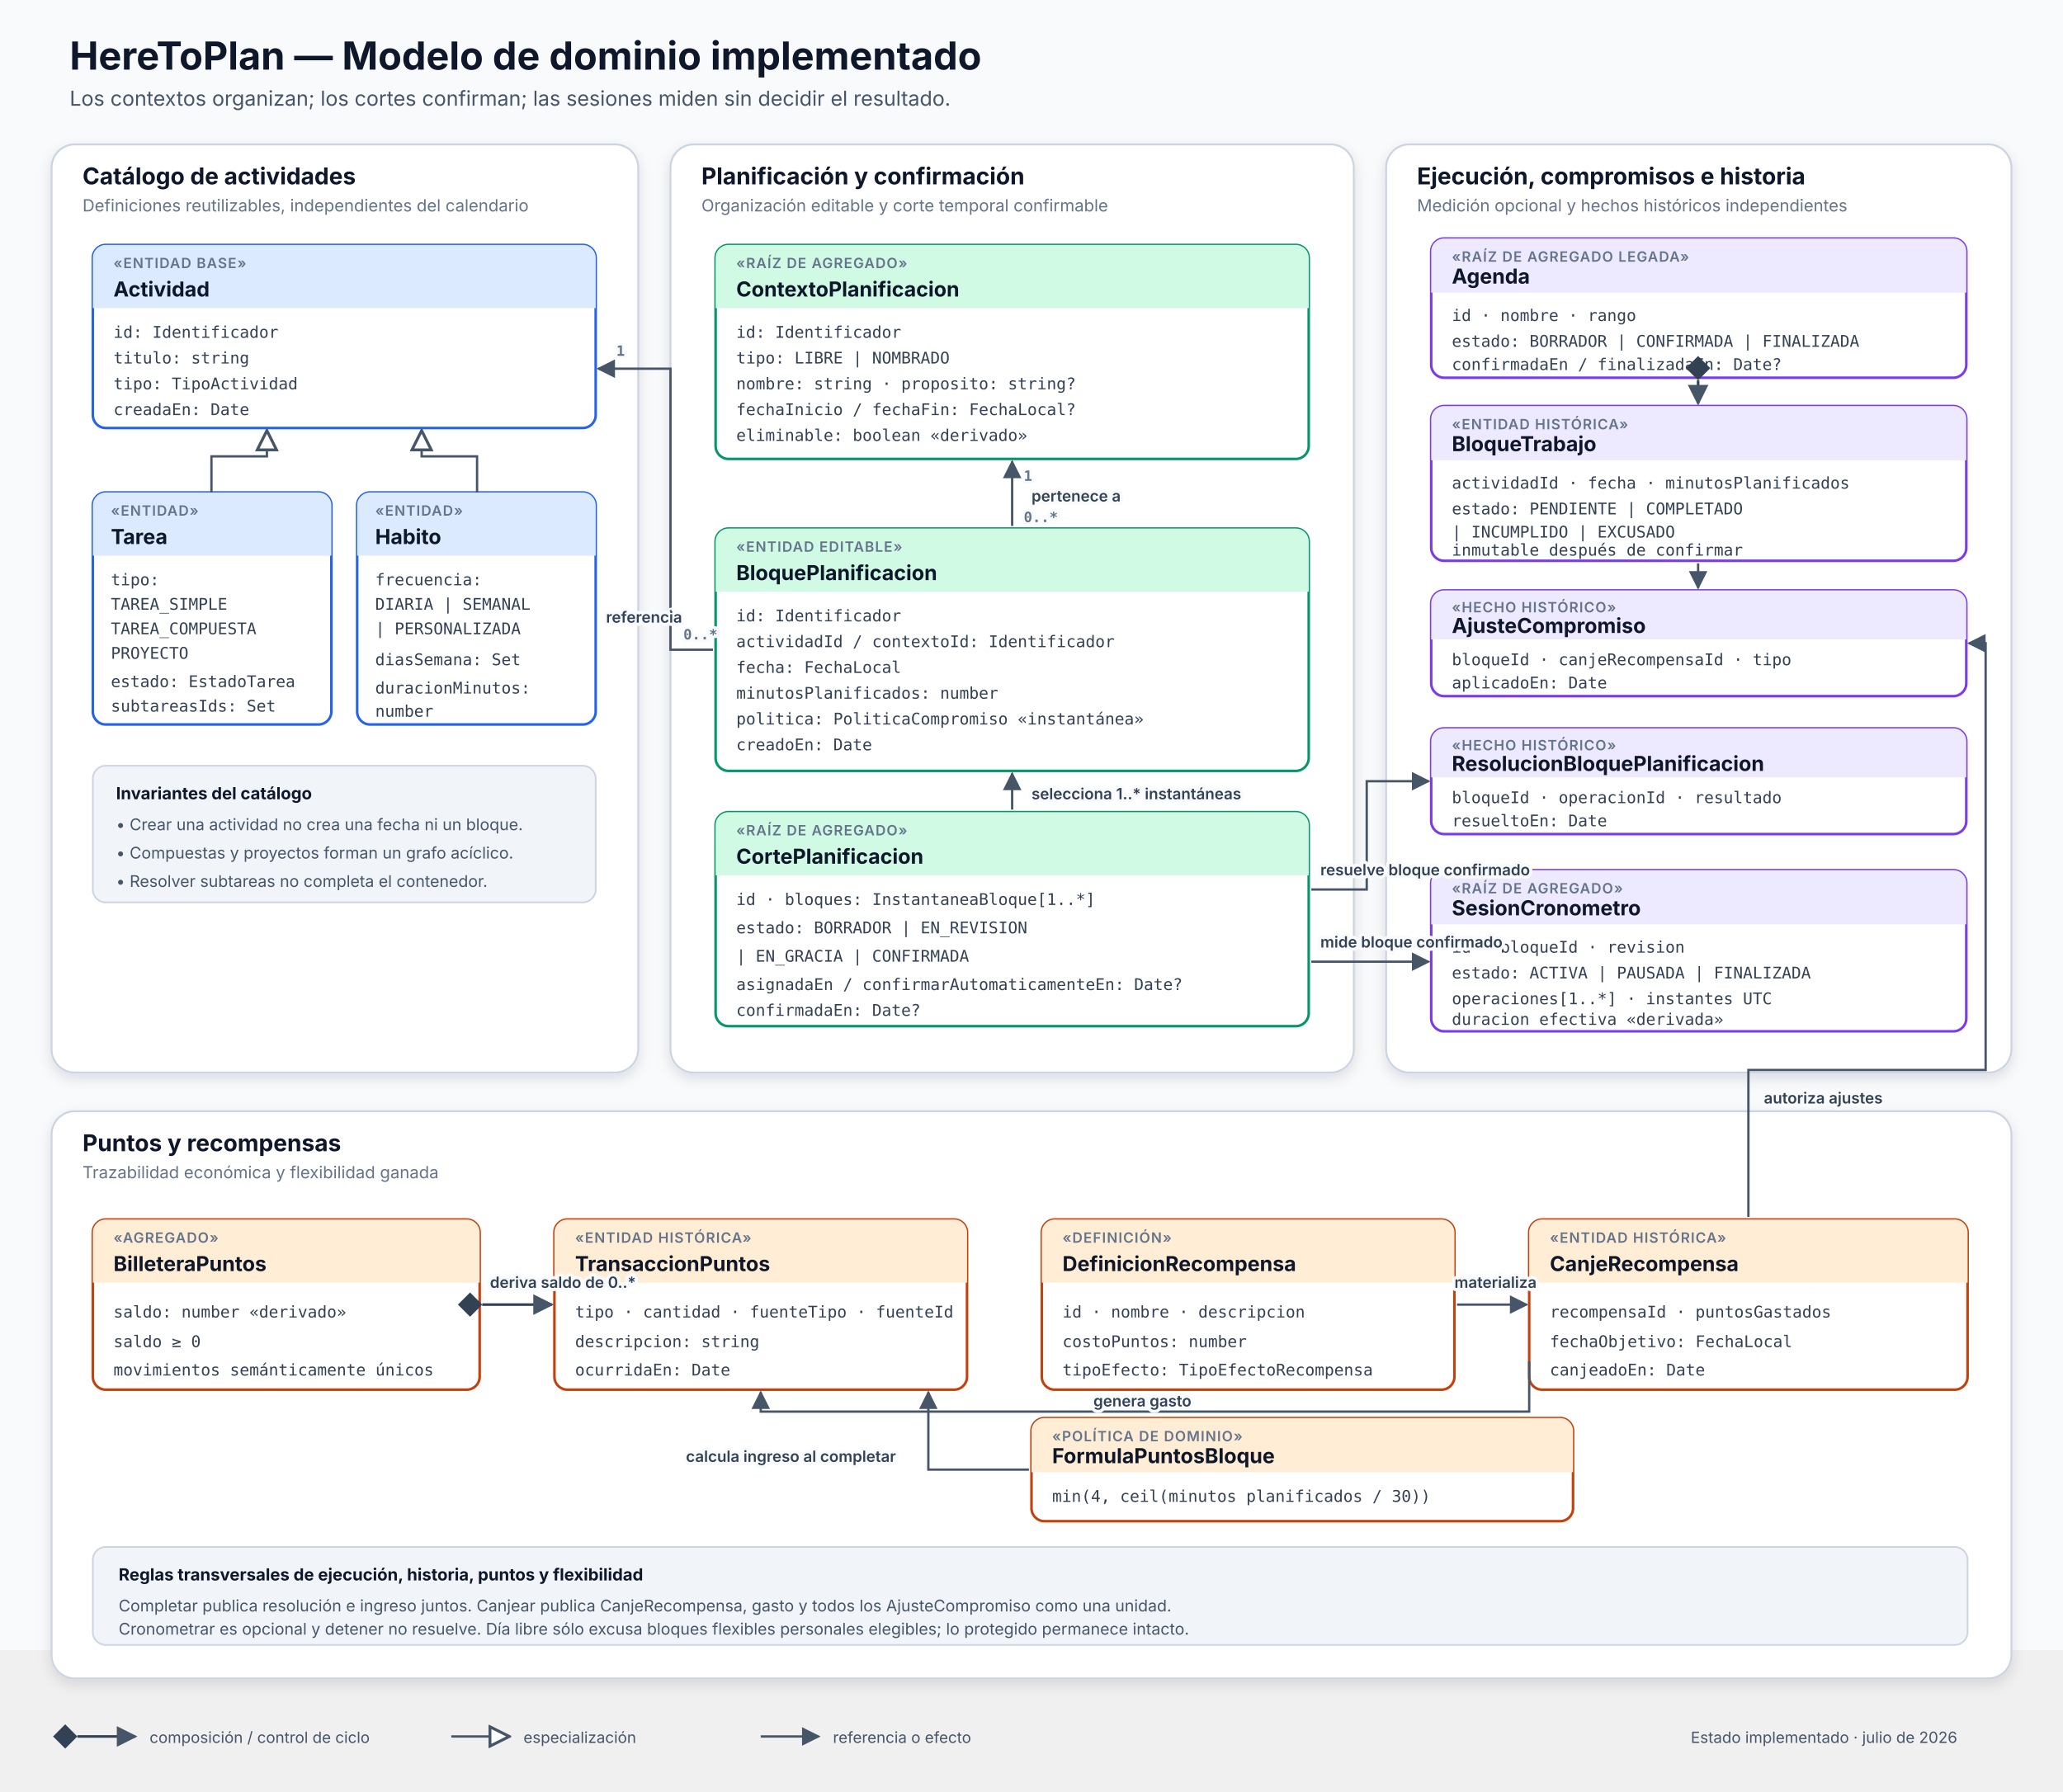
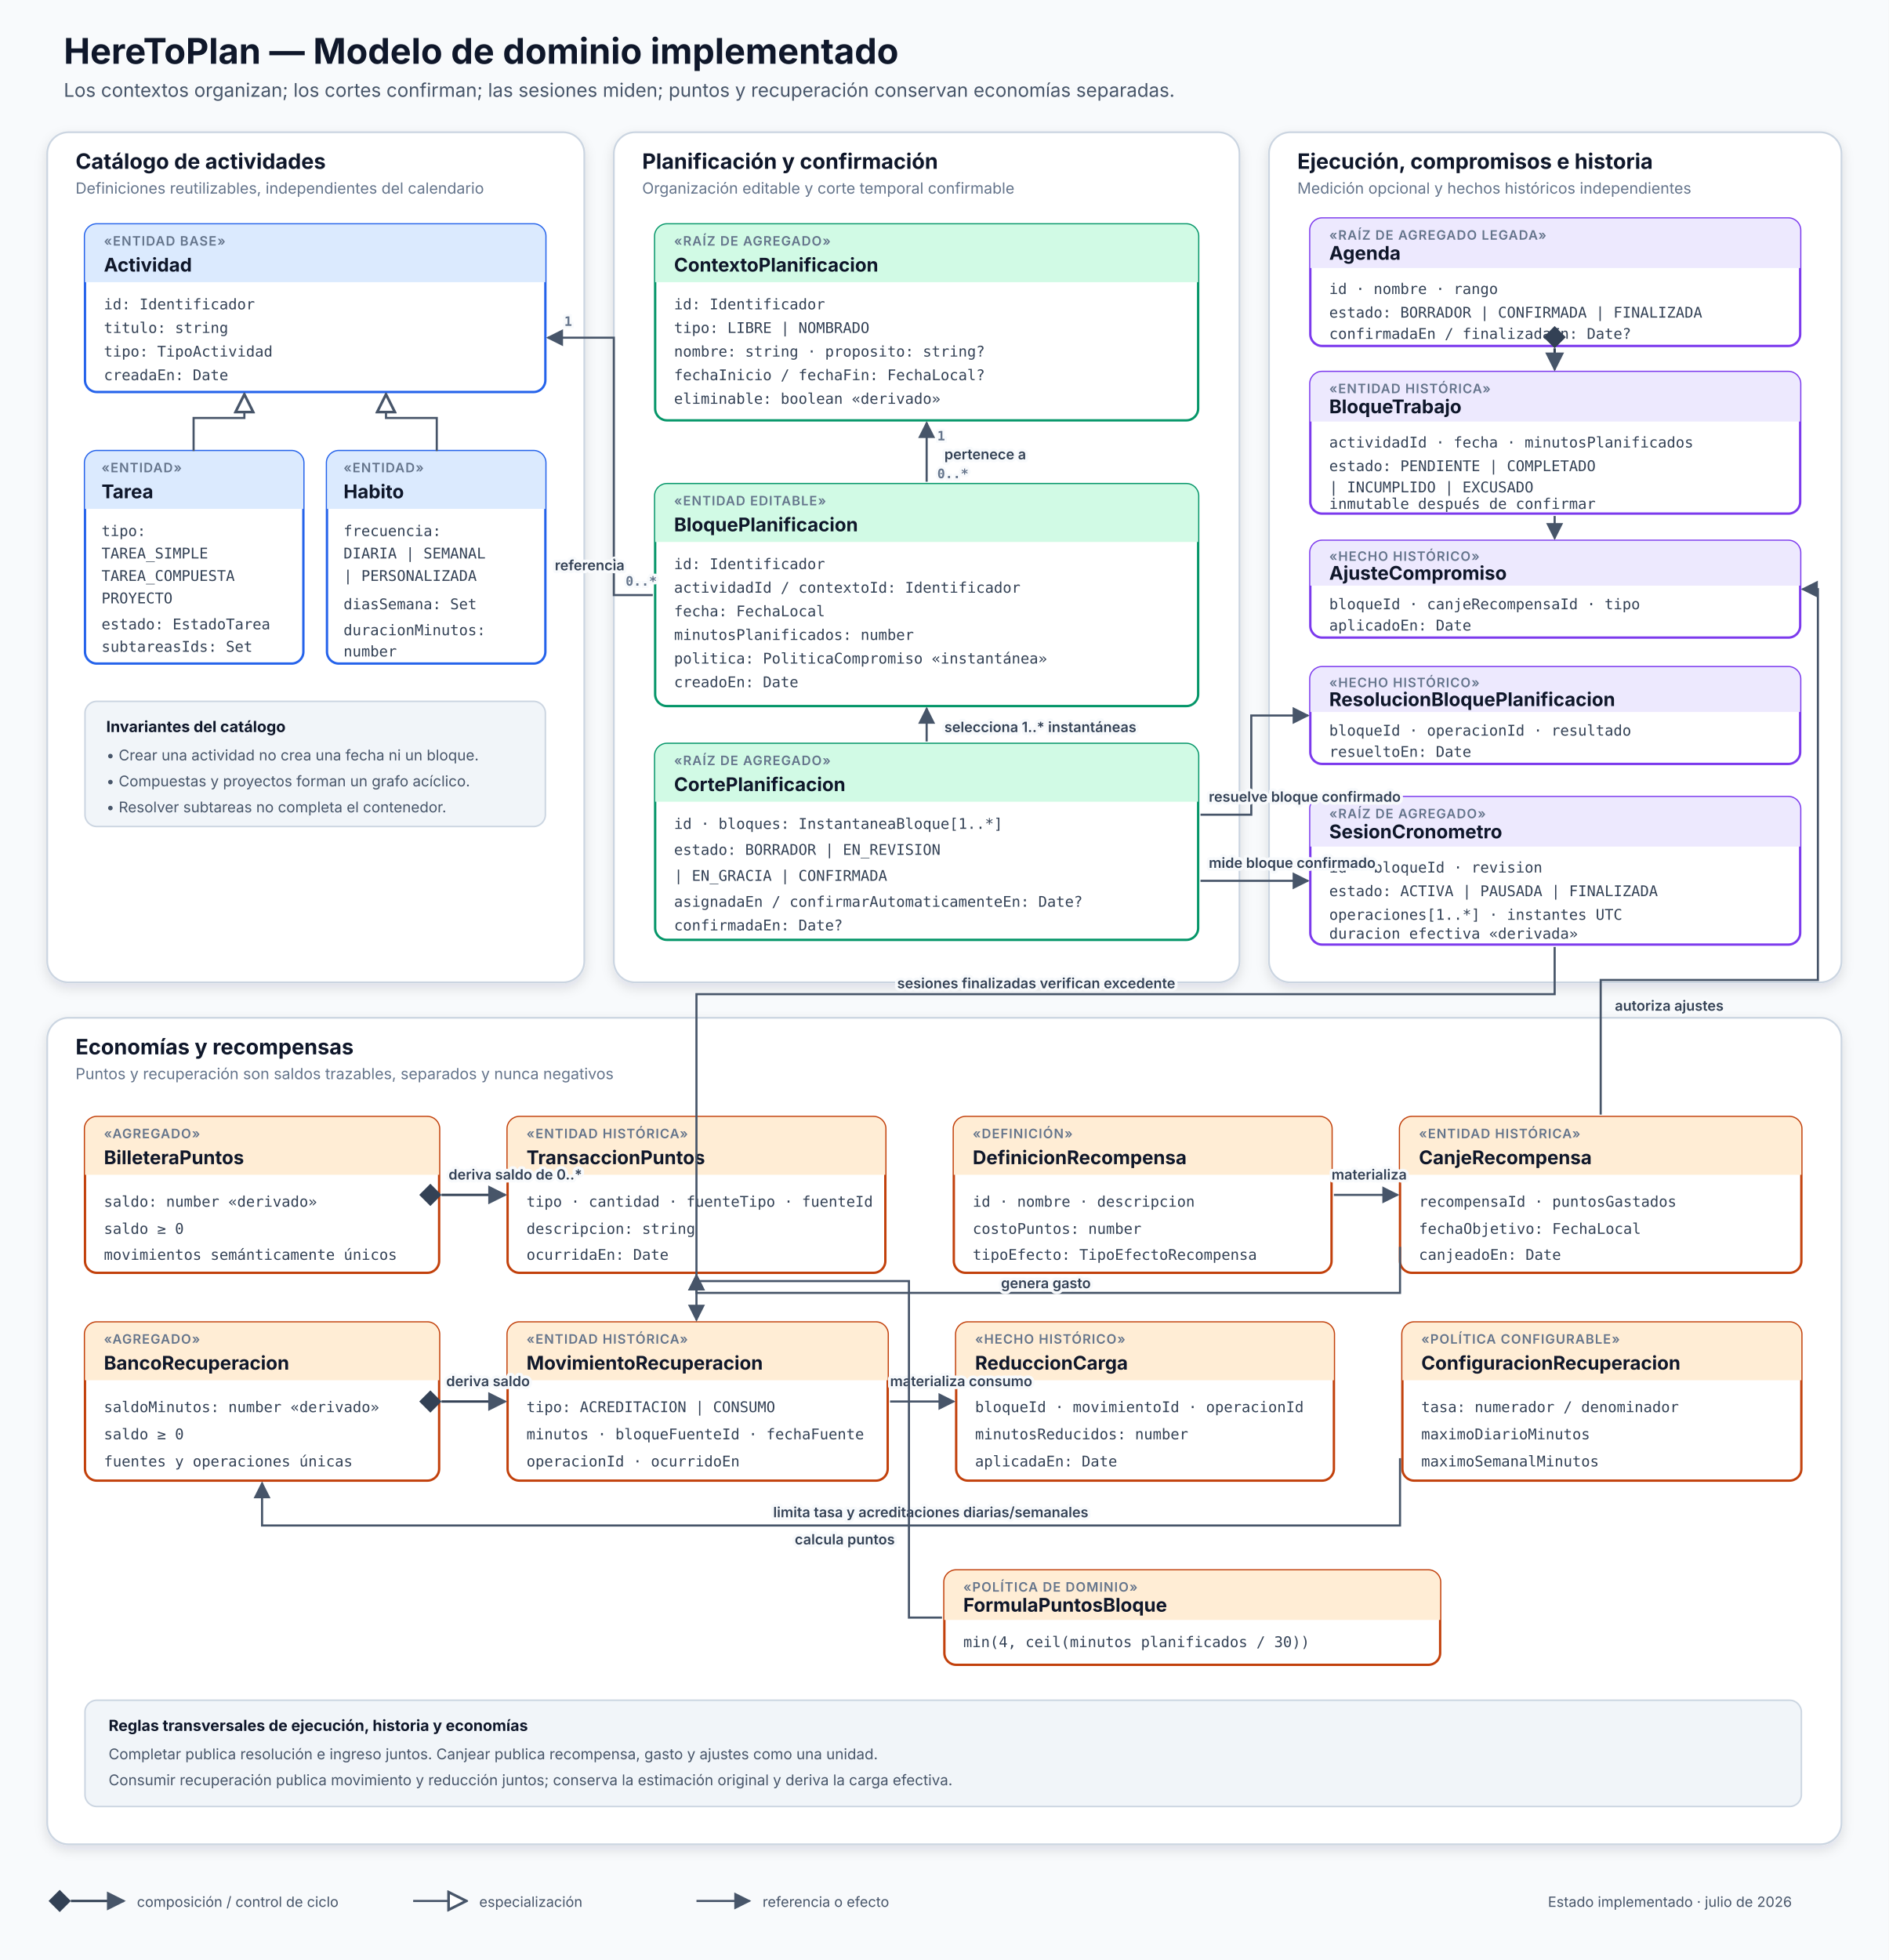
- <svg xmlns="http://www.w3.org/2000/svg" width="1600" height="1390" viewBox="0 0 1600 1390" role="img" aria-labelledby="titulo descripcion">
+ <svg xmlns="http://www.w3.org/2000/svg" width="1600" height="1660" viewBox="0 0 1600 1660" role="img" aria-labelledby="titulo descripcion">
  <defs>
    <filter id="sombra" x="-10%" y="-10%" width="120%" height="130%">
      <feDropShadow dx="0" dy="4" stdDeviation="5" flood-color="#0f172a" flood-opacity="0.12" />
    </filter>
    <marker id="flecha" viewBox="0 0 10 10" refX="9" refY="5" markerWidth="8" markerHeight="8" orient="auto-start-reverse">
      <path d="M 0 0 L 10 5 L 0 10 z" fill="#475569" />
    </marker>
    <marker id="triangulo" viewBox="0 0 12 12" refX="11" refY="6" markerWidth="10" markerHeight="10" orient="auto">
      <path d="M 1 1 L 11 6 L 1 11 z" fill="#ffffff" stroke="#475569" stroke-width="1.5" />
    </marker>
    <marker id="diamante" viewBox="0 0 14 14" refX="13" refY="7" markerWidth="11" markerHeight="11" orient="auto">
      <path d="M 1 7 L 7 1 L 13 7 L 7 13 z" fill="#334155" />
    </marker>
    <style>
      .fondo { fill: #f8fafc; }
      .titulo { font: 700 30px Inter, Segoe UI, sans-serif; fill: #0f172a; }
      .subtitulo { font: 400 16px Inter, Segoe UI, sans-serif; fill: #475569; }
      .grupo { fill: #ffffff; stroke: #cbd5e1; stroke-width: 1.5; rx: 18; filter: url(#sombra); }
      .grupo-titulo { font: 700 18px Inter, Segoe UI, sans-serif; fill: #0f172a; }
      .grupo-subtitulo { font: 400 13px Inter, Segoe UI, sans-serif; fill: #64748b; }
      .clase { fill: #ffffff; stroke-width: 2; rx: 10; }
      .actividad { stroke: #2563eb; }
      .planificacion { stroke: #059669; }
      .historia { stroke: #7c3aed; }
      .economia { stroke: #c2410c; }
      .cabecera-actividad { fill: #dbeafe; }
      .cabecera-planificacion { fill: #d1fae5; }
      .cabecera-historia { fill: #ede9fe; }
      .cabecera-economia { fill: #ffedd5; }
      .estereotipo { font: 600 11px Inter, Segoe UI, sans-serif; fill: #64748b; letter-spacing: 0.06em; }
      .nombre { font: 700 16px Inter, Segoe UI, sans-serif; fill: #0f172a; }
      .atributo { font: 400 12.5px ui-monospace, SFMono-Regular, Consolas, monospace; fill: #334155; }
      .regla { fill: #f1f5f9; stroke: #cbd5e1; stroke-width: 1.3; rx: 10; }
      .regla-titulo { font: 700 13px Inter, Segoe UI, sans-serif; fill: #0f172a; }
      .regla-texto { font: 400 12.5px Inter, Segoe UI, sans-serif; fill: #475569; }
      .relacion { fill: none; stroke: #475569; stroke-width: 1.8; marker-end: url(#flecha); }
      .herencia { fill: none; stroke: #475569; stroke-width: 1.8; marker-end: url(#triangulo); }
      .composicion { fill: none; stroke: #334155; stroke-width: 2; marker-start: url(#diamante); marker-end: url(#flecha); }
      .relacion-etiqueta { font: 600 12px Inter, Segoe UI, sans-serif; fill: #334155; paint-order: stroke; stroke: #f8fafc; stroke-width: 5px; stroke-linejoin: round; }
      .multiplicidad { font: 700 11px ui-monospace, SFMono-Regular, Consolas, monospace; fill: #64748b; paint-order: stroke; stroke: #f8fafc; stroke-width: 4px; }
      .leyenda { font: 400 12px Inter, Segoe UI, sans-serif; fill: #475569; }
    </style>
  </defs>
-   <rect class="fondo" width="1600" height="1280" />
+   <rect class="fondo" width="1600" height="1660" />
  <text class="titulo" x="54" y="54">HereToPlan — Modelo de dominio implementado</text>
-   <text class="subtitulo" x="54" y="82">Los contextos organizan; los cortes confirman; las sesiones miden sin decidir el resultado.</text>
+   <text class="subtitulo" x="54" y="82">Los contextos organizan; los cortes confirman; las sesiones miden; puntos y recuperación conservan economías separadas.</text>
  <rect class="grupo" x="40" y="112" width="455" height="720" />
  <text class="grupo-titulo" x="64" y="143">Catálogo de actividades</text>
  <text class="grupo-subtitulo" x="64" y="164">Definiciones reutilizables, independientes del calendario</text>
  <g transform="translate(72 190)">
    <rect class="clase actividad" width="390" height="142" />
    <path class="cabecera-actividad" d="M10 0 H380 A10 10 0 0 1 390 10 V49 H0 V10 A10 10 0 0 1 10 0" />
    <text class="estereotipo" x="16" y="18">«ENTIDAD BASE»</text>
    <text class="nombre" x="16" y="40">Actividad</text>
    <text class="atributo" x="16" y="72">id: Identificador</text>
    <text class="atributo" x="16" y="92">titulo: string</text>
    <text class="atributo" x="16" y="112">tipo: TipoActividad</text>
    <text class="atributo" x="16" y="132">creadaEn: Date</text>
  </g>
  <g transform="translate(72 382)">
    <rect class="clase actividad" width="185" height="180" />
    <path class="cabecera-actividad" d="M10 0 H175 A10 10 0 0 1 185 10 V49 H0 V10 A10 10 0 0 1 10 0" />
    <text class="estereotipo" x="14" y="18">«ENTIDAD»</text>
    <text class="nombre" x="14" y="40">Tarea</text>
    <text class="atributo" x="14" y="72">tipo:</text>
    <text class="atributo" x="14" y="91">TAREA_SIMPLE</text>
    <text class="atributo" x="14" y="110">TAREA_COMPUESTA</text>
    <text class="atributo" x="14" y="129">PROYECTO</text>
    <text class="atributo" x="14" y="151">estado: EstadoTarea</text>
    <text class="atributo" x="14" y="170">subtareasIds: Set</text>
  </g>
  <g transform="translate(277 382)">
    <rect class="clase actividad" width="185" height="180" />
    <path class="cabecera-actividad" d="M10 0 H175 A10 10 0 0 1 185 10 V49 H0 V10 A10 10 0 0 1 10 0" />
    <text class="estereotipo" x="14" y="18">«ENTIDAD»</text>
    <text class="nombre" x="14" y="40">Habito</text>
    <text class="atributo" x="14" y="72">frecuencia:</text>
    <text class="atributo" x="14" y="91">DIARIA | SEMANAL</text>
    <text class="atributo" x="14" y="110">| PERSONALIZADA</text>
    <text class="atributo" x="14" y="134">diasSemana: Set</text>
    <text class="atributo" x="14" y="156">duracionMinutos:</text>
    <text class="atributo" x="14" y="174">number</text>
  </g>
  <path class="herencia" d="M164 382 V354 H207 V334" />
  <path class="herencia" d="M370 382 V354 H327 V334" />
  <rect class="regla" x="72" y="594" width="390" height="106" />
  <text class="regla-titulo" x="90" y="620">Invariantes del catálogo</text>
  <text class="regla-texto" x="90" y="644">• Crear una actividad no crea una fecha ni un bloque.</text>
  <text class="regla-texto" x="90" y="666">• Compuestas y proyectos forman un grafo acíclico.</text>
  <text class="regla-texto" x="90" y="688">• Resolver subtareas no completa el contenedor.</text>
  <rect class="grupo" x="520" y="112" width="530" height="720" />
  <text class="grupo-titulo" x="544" y="143">Planificación y confirmación</text>
  <text class="grupo-subtitulo" x="544" y="164">Organización editable y corte temporal confirmable</text>
  <g transform="translate(555 190)">
    <rect class="clase planificacion" width="460" height="166" />
    <path class="cabecera-planificacion" d="M10 0 H450 A10 10 0 0 1 460 10 V49 H0 V10 A10 10 0 0 1 10 0" />
    <text class="estereotipo" x="16" y="18">«RAÍZ DE AGREGADO»</text>
    <text class="nombre" x="16" y="40">ContextoPlanificacion</text>
    <text class="atributo" x="16" y="72">id: Identificador</text>
    <text class="atributo" x="16" y="92">tipo: LIBRE | NOMBRADO</text>
    <text class="atributo" x="16" y="112">nombre: string · proposito: string?</text>
    <text class="atributo" x="16" y="132">fechaInicio / fechaFin: FechaLocal?</text>
    <text class="atributo" x="16" y="152">eliminable: boolean «derivado»</text>
  </g>
  <g transform="translate(555 410)">
    <rect class="clase planificacion" width="460" height="188" />
    <path class="cabecera-planificacion" d="M10 0 H450 A10 10 0 0 1 460 10 V49 H0 V10 A10 10 0 0 1 10 0" />
    <text class="estereotipo" x="16" y="18">«ENTIDAD EDITABLE»</text>
    <text class="nombre" x="16" y="40">BloquePlanificacion</text>
    <text class="atributo" x="16" y="72">id: Identificador</text>
    <text class="atributo" x="16" y="92">actividadId / contextoId: Identificador</text>
    <text class="atributo" x="16" y="112">fecha: FechaLocal</text>
    <text class="atributo" x="16" y="132">minutosPlanificados: number</text>
    <text class="atributo" x="16" y="152">politica: PoliticaCompromiso «instantánea»</text>
    <text class="atributo" x="16" y="172">creadoEn: Date</text>
  </g>
  <g transform="translate(555 630)">
    <rect class="clase planificacion" width="460" height="166" />
    <path class="cabecera-planificacion" d="M10 0 H450 A10 10 0 0 1 460 10 V49 H0 V10 A10 10 0 0 1 10 0" />
    <text class="estereotipo" x="16" y="18">«RAÍZ DE AGREGADO»</text>
    <text class="nombre" x="16" y="40">CortePlanificacion</text>
    <text class="atributo" x="16" y="72">id · bloques: InstantaneaBloque[1..*]</text>
    <text class="atributo" x="16" y="94">estado: BORRADOR | EN_REVISION</text>
    <text class="atributo" x="16" y="116">| EN_GRACIA | CONFIRMADA</text>
    <text class="atributo" x="16" y="138">asignadaEn / confirmarAutomaticamenteEn: Date?</text>
    <text class="atributo" x="16" y="158">confirmadaEn: Date?</text>
  </g>
  <path class="relacion" d="M785 408 V358" />
  <text class="relacion-etiqueta" x="800" y="389">pertenece a</text>
  <text class="multiplicidad" x="794" y="373">1</text>
  <text class="multiplicidad" x="794" y="405">0..*</text>
  <path class="relacion" d="M785 628 V600" />
  <text class="relacion-etiqueta" x="800" y="620">selecciona 1..* instantáneas</text>
  <path class="relacion" d="M553 504 H520 V286 H464" />
  <text class="relacion-etiqueta" x="470" y="483">referencia</text>
  <text class="multiplicidad" x="478" y="276">1</text>
  <text class="multiplicidad" x="530" y="496">0..*</text>
  <rect class="grupo" x="1075" y="112" width="485" height="720" />
  <text class="grupo-titulo" x="1099" y="143">Ejecución, compromisos e historia</text>
  <text class="grupo-subtitulo" x="1099" y="164">Medición opcional y hechos históricos independientes</text>
  <g transform="translate(1110 185)">
    <rect class="clase historia" width="415" height="108" />
    <path class="cabecera-historia" d="M10 0 H405 A10 10 0 0 1 415 10 V42 H0 V10 A10 10 0 0 1 10 0" />
    <text class="estereotipo" x="16" y="18">«RAÍZ DE AGREGADO LEGADA»</text>
    <text class="nombre" x="16" y="35">Agenda</text>
    <text class="atributo" x="16" y="64">id · nombre · rango</text>
    <text class="atributo" x="16" y="84">estado: BORRADOR | CONFIRMADA | FINALIZADA</text>
    <text class="atributo" x="16" y="102">confirmadaEn / finalizadaEn: Date?</text>
  </g>
  <g transform="translate(1110 315)">
    <rect class="clase historia" width="415" height="120" />
    <path class="cabecera-historia" d="M10 0 H405 A10 10 0 0 1 415 10 V42 H0 V10 A10 10 0 0 1 10 0" />
    <text class="estereotipo" x="16" y="18">«ENTIDAD HISTÓRICA»</text>
    <text class="nombre" x="16" y="35">BloqueTrabajo</text>
    <text class="atributo" x="16" y="64">actividadId · fecha · minutosPlanificados</text>
    <text class="atributo" x="16" y="84">estado: PENDIENTE | COMPLETADO</text>
    <text class="atributo" x="16" y="102">| INCUMPLIDO | EXCUSADO</text>
    <text class="atributo" x="16" y="116">inmutable después de confirmar</text>
  </g>
  <g transform="translate(1110 458)">
    <rect class="clase historia" width="415" height="82" />
    <path class="cabecera-historia" d="M10 0 H405 A10 10 0 0 1 415 10 V38 H0 V10 A10 10 0 0 1 10 0" />
    <text class="estereotipo" x="16" y="17">«HECHO HISTÓRICO»</text>
    <text class="nombre" x="16" y="33">AjusteCompromiso</text>
    <text class="atributo" x="16" y="58">bloqueId · canjeRecompensaId · tipo</text>
    <text class="atributo" x="16" y="76">aplicadoEn: Date</text>
  </g>
  <g transform="translate(1110 565)">
    <rect class="clase historia" width="415" height="82" />
    <path class="cabecera-historia" d="M10 0 H405 A10 10 0 0 1 415 10 V38 H0 V10 A10 10 0 0 1 10 0" />
    <text class="estereotipo" x="16" y="17">«HECHO HISTÓRICO»</text>
    <text class="nombre" x="16" y="33">ResolucionBloquePlanificacion</text>
    <text class="atributo" x="16" y="58">bloqueId · operacionId · resultado</text>
    <text class="atributo" x="16" y="76">resueltoEn: Date</text>
  </g>
  <g transform="translate(1110 675)">
    <rect class="clase historia" width="415" height="125" />
    <path class="cabecera-historia" d="M10 0 H405 A10 10 0 0 1 415 10 V42 H0 V10 A10 10 0 0 1 10 0" />
    <text class="estereotipo" x="16" y="18">«RAÍZ DE AGREGADO»</text>
    <text class="nombre" x="16" y="35">SesionCronometro</text>
    <text class="atributo" x="16" y="64">id · bloqueId · revision</text>
    <text class="atributo" x="16" y="84">estado: ACTIVA | PAUSADA | FINALIZADA</text>
    <text class="atributo" x="16" y="104">operaciones[1..*] · instantes UTC</text>
    <text class="atributo" x="16" y="120">duracion efectiva «derivada»</text>
  </g>
  <path class="composicion" d="M1317 295 V313" />
  <path class="relacion" d="M1317 437 V456" />
  <path class="relacion" d="M1017 690 H1060 V606 H1108" />
  <text class="relacion-etiqueta" x="1024" y="679">resuelve bloque confirmado</text>
  <path class="relacion" d="M1017 746 H1108" />
  <text class="relacion-etiqueta" x="1024" y="735">mide bloque confirmado</text>
-   <rect class="grupo" x="40" y="862" width="1520" height="440" />
-   <text class="grupo-titulo" x="64" y="893">Puntos y recompensas</text>
-   <text class="grupo-subtitulo" x="64" y="914">Trazabilidad económica y flexibilidad ganada</text>
+   <rect class="grupo" x="40" y="862" width="1520" height="700" />
+   <text class="grupo-titulo" x="64" y="893">Economías y recompensas</text>
+   <text class="grupo-subtitulo" x="64" y="914">Puntos y recuperación son saldos trazables, separados y nunca negativos</text>
  <g transform="translate(72 946)">
    <rect class="clase economia" width="300" height="132" />
    <path class="cabecera-economia" d="M10 0 H290 A10 10 0 0 1 300 10 V49 H0 V10 A10 10 0 0 1 10 0" />
    <text class="estereotipo" x="16" y="18">«AGREGADO»</text>
    <text class="nombre" x="16" y="40">BilleteraPuntos</text>
    <text class="atributo" x="16" y="76">saldo: number «derivado»</text>
    <text class="atributo" x="16" y="99">saldo ≥ 0</text>
    <text class="atributo" x="16" y="121">movimientos semánticamente únicos</text>
  </g>
  <g transform="translate(430 946)">
    <rect class="clase economia" width="320" height="132" />
    <path class="cabecera-economia" d="M10 0 H310 A10 10 0 0 1 320 10 V49 H0 V10 A10 10 0 0 1 10 0" />
    <text class="estereotipo" x="16" y="18">«ENTIDAD HISTÓRICA»</text>
    <text class="nombre" x="16" y="40">TransaccionPuntos</text>
    <text class="atributo" x="16" y="76">tipo · cantidad · fuenteTipo · fuenteId</text>
    <text class="atributo" x="16" y="99">descripcion: string</text>
    <text class="atributo" x="16" y="121">ocurridaEn: Date</text>
  </g>
  <g transform="translate(808 946)">
    <rect class="clase economia" width="320" height="132" />
    <path class="cabecera-economia" d="M10 0 H310 A10 10 0 0 1 320 10 V49 H0 V10 A10 10 0 0 1 10 0" />
    <text class="estereotipo" x="16" y="18">«DEFINICIÓN»</text>
    <text class="nombre" x="16" y="40">DefinicionRecompensa</text>
    <text class="atributo" x="16" y="76">id · nombre · descripcion</text>
    <text class="atributo" x="16" y="99">costoPuntos: number</text>
    <text class="atributo" x="16" y="121">tipoEfecto: TipoEfectoRecompensa</text>
  </g>
  <g transform="translate(1186 946)">
    <rect class="clase economia" width="340" height="132" />
    <path class="cabecera-economia" d="M10 0 H330 A10 10 0 0 1 340 10 V49 H0 V10 A10 10 0 0 1 10 0" />
    <text class="estereotipo" x="16" y="18">«ENTIDAD HISTÓRICA»</text>
    <text class="nombre" x="16" y="40">CanjeRecompensa</text>
    <text class="atributo" x="16" y="76">recompensaId · puntosGastados</text>
    <text class="atributo" x="16" y="99">fechaObjetivo: FechaLocal</text>
    <text class="atributo" x="16" y="121">canjeadoEn: Date</text>
  </g>
  <path class="composicion" d="M374 1012 H428" />
  <text class="relacion-etiqueta" x="380" y="999">deriva saldo de 0..*</text>
  <path class="relacion" d="M1130 1012 H1184" />
  <text class="relacion-etiqueta" x="1128" y="999">materializa</text>
  <path class="relacion" d="M1186 1056 V1095 H590 V1080" />
  <text class="relacion-etiqueta" x="848" y="1091">genera gasto</text>
  <path class="relacion" d="M1356 944 V830 H1540 V499 H1527" />
  <text class="relacion-etiqueta" x="1368" y="856">autoriza ajustes</text>
-   <g transform="translate(800 1100)">
+   <g transform="translate(72 1120)">
+     <rect class="clase economia" width="300" height="134" />
+     <path class="cabecera-economia" d="M10 0 H290 A10 10 0 0 1 300 10 V49 H0 V10 A10 10 0 0 1 10 0" />
+     <text class="estereotipo" x="16" y="18">«AGREGADO»</text>
+     <text class="nombre" x="16" y="40">BancoRecuperacion</text>
+     <text class="atributo" x="16" y="76">saldoMinutos: number «derivado»</text>
+     <text class="atributo" x="16" y="99">saldo ≥ 0</text>
+     <text class="atributo" x="16" y="122">fuentes y operaciones únicas</text>
+   </g>
+   <g transform="translate(430 1120)">
+     <rect class="clase economia" width="322" height="134" />
+     <path class="cabecera-economia" d="M10 0 H312 A10 10 0 0 1 322 10 V49 H0 V10 A10 10 0 0 1 10 0" />
+     <text class="estereotipo" x="16" y="18">«ENTIDAD HISTÓRICA»</text>
+     <text class="nombre" x="16" y="40">MovimientoRecuperacion</text>
+     <text class="atributo" x="16" y="76">tipo: ACREDITACION | CONSUMO</text>
+     <text class="atributo" x="16" y="99">minutos · bloqueFuenteId · fechaFuente</text>
+     <text class="atributo" x="16" y="122">operacionId · ocurridoEn</text>
+   </g>
+   <g transform="translate(810 1120)">
+     <rect class="clase economia" width="320" height="134" />
+     <path class="cabecera-economia" d="M10 0 H310 A10 10 0 0 1 320 10 V49 H0 V10 A10 10 0 0 1 10 0" />
+     <text class="estereotipo" x="16" y="18">«HECHO HISTÓRICO»</text>
+     <text class="nombre" x="16" y="40">ReduccionCarga</text>
+     <text class="atributo" x="16" y="76">bloqueId · movimientoId · operacionId</text>
+     <text class="atributo" x="16" y="99">minutosReducidos: number</text>
+     <text class="atributo" x="16" y="122">aplicadaEn: Date</text>
+   </g>
+   <g transform="translate(1188 1120)">
+     <rect class="clase economia" width="338" height="134" />
+     <path class="cabecera-economia" d="M10 0 H328 A10 10 0 0 1 338 10 V49 H0 V10 A10 10 0 0 1 10 0" />
+     <text class="estereotipo" x="16" y="18">«POLÍTICA CONFIGURABLE»</text>
+     <text class="nombre" x="16" y="40">ConfiguracionRecuperacion</text>
+     <text class="atributo" x="16" y="76">tasa: numerador / denominador</text>
+     <text class="atributo" x="16" y="99">maximoDiarioMinutos</text>
+     <text class="atributo" x="16" y="122">maximoSemanalMinutos</text>
+   </g>
+   <path class="composicion" d="M374 1187 H428" />
+   <text class="relacion-etiqueta" x="378" y="1174">deriva saldo</text>
+   <path class="relacion" d="M754 1187 H808" />
+   <text class="relacion-etiqueta" x="754" y="1174">materializa consumo</text>
+   <path class="relacion" d="M1186 1235 V1292 H222 V1256" />
+   <text class="relacion-etiqueta" x="655" y="1285">limita tasa y acreditaciones diarias/semanales</text>
+   <path class="relacion" d="M1317 802 V842 H590 V1118" />
+   <text class="relacion-etiqueta" x="760" y="837">sesiones finalizadas verifican excedente</text>
+   <g transform="translate(800 1330)">
    <rect class="clase economia" width="420" height="80" />
    <path class="cabecera-economia" d="M10 0 H410 A10 10 0 0 1 420 10 V42 H0 V10 A10 10 0 0 1 10 0" />
    <text class="estereotipo" x="16" y="18">«POLÍTICA DE DOMINIO»</text>
    <text class="nombre" x="16" y="35">FormulaPuntosBloque</text>
    <text class="atributo" x="16" y="65">min(4, ceil(minutos planificados / 30))</text>
  </g>
-   <path class="relacion" d="M798 1140 H720 V1080" />
-   <text class="relacion-etiqueta" x="532" y="1134">calcula ingreso al completar</text>
-   <rect class="regla" x="72" y="1200" width="1454" height="76" />
-   <text class="regla-titulo" x="92" y="1226">Reglas transversales de ejecución, historia, puntos y flexibilidad</text>
-   <text class="regla-texto" x="92" y="1250">Completar publica resolución e ingreso juntos. Canjear publica CanjeRecompensa, gasto y todos los AjusteCompromiso como una unidad.</text>
-   <text class="regla-texto" x="92" y="1268">Cronometrar es opcional y detener no resuelve. Día libre sólo excusa bloques flexibles personales elegibles; lo protegido permanece intacto.</text>
-   <line x1="60" y1="1347" x2="105" y2="1347" class="composicion" />
-   <text class="leyenda" x="116" y="1352">composición / control de ciclo</text>
-   <line x1="350" y1="1347" x2="395" y2="1347" class="herencia" />
-   <text class="leyenda" x="406" y="1352">especialización</text>
-   <line x1="590" y1="1347" x2="635" y2="1347" class="relacion" />
-   <text class="leyenda" x="646" y="1352">referencia o efecto</text>
-   <text class="leyenda" x="1518" y="1352" text-anchor="end">Estado implementado · julio de 2026</text>
+   <path class="relacion" d="M798 1370 H770 V1085 H590 V1080" />
+   <text class="relacion-etiqueta" x="758" y="1308" text-anchor="end">calcula puntos</text>
+   <rect class="regla" x="72" y="1440" width="1454" height="90" />
+   <text class="regla-titulo" x="92" y="1466">Reglas transversales de ejecución, historia y economías</text>
+   <text class="regla-texto" x="92" y="1490">Completar publica resolución e ingreso juntos. Canjear publica recompensa, gasto y ajustes como una unidad.</text>
+   <text class="regla-texto" x="92" y="1512">Consumir recuperación publica movimiento y reducción juntos; conserva la estimación original y deriva la carga efectiva.</text>
+   <line x1="60" y1="1610" x2="105" y2="1610" class="composicion" />
+   <text class="leyenda" x="116" y="1615">composición / control de ciclo</text>
+   <line x1="350" y1="1610" x2="395" y2="1610" class="herencia" />
+   <text class="leyenda" x="406" y="1615">especialización</text>
+   <line x1="590" y1="1610" x2="635" y2="1610" class="relacion" />
+   <text class="leyenda" x="646" y="1615">referencia o efecto</text>
+   <text class="leyenda" x="1518" y="1615" text-anchor="end">Estado implementado · julio de 2026</text>
</svg>
